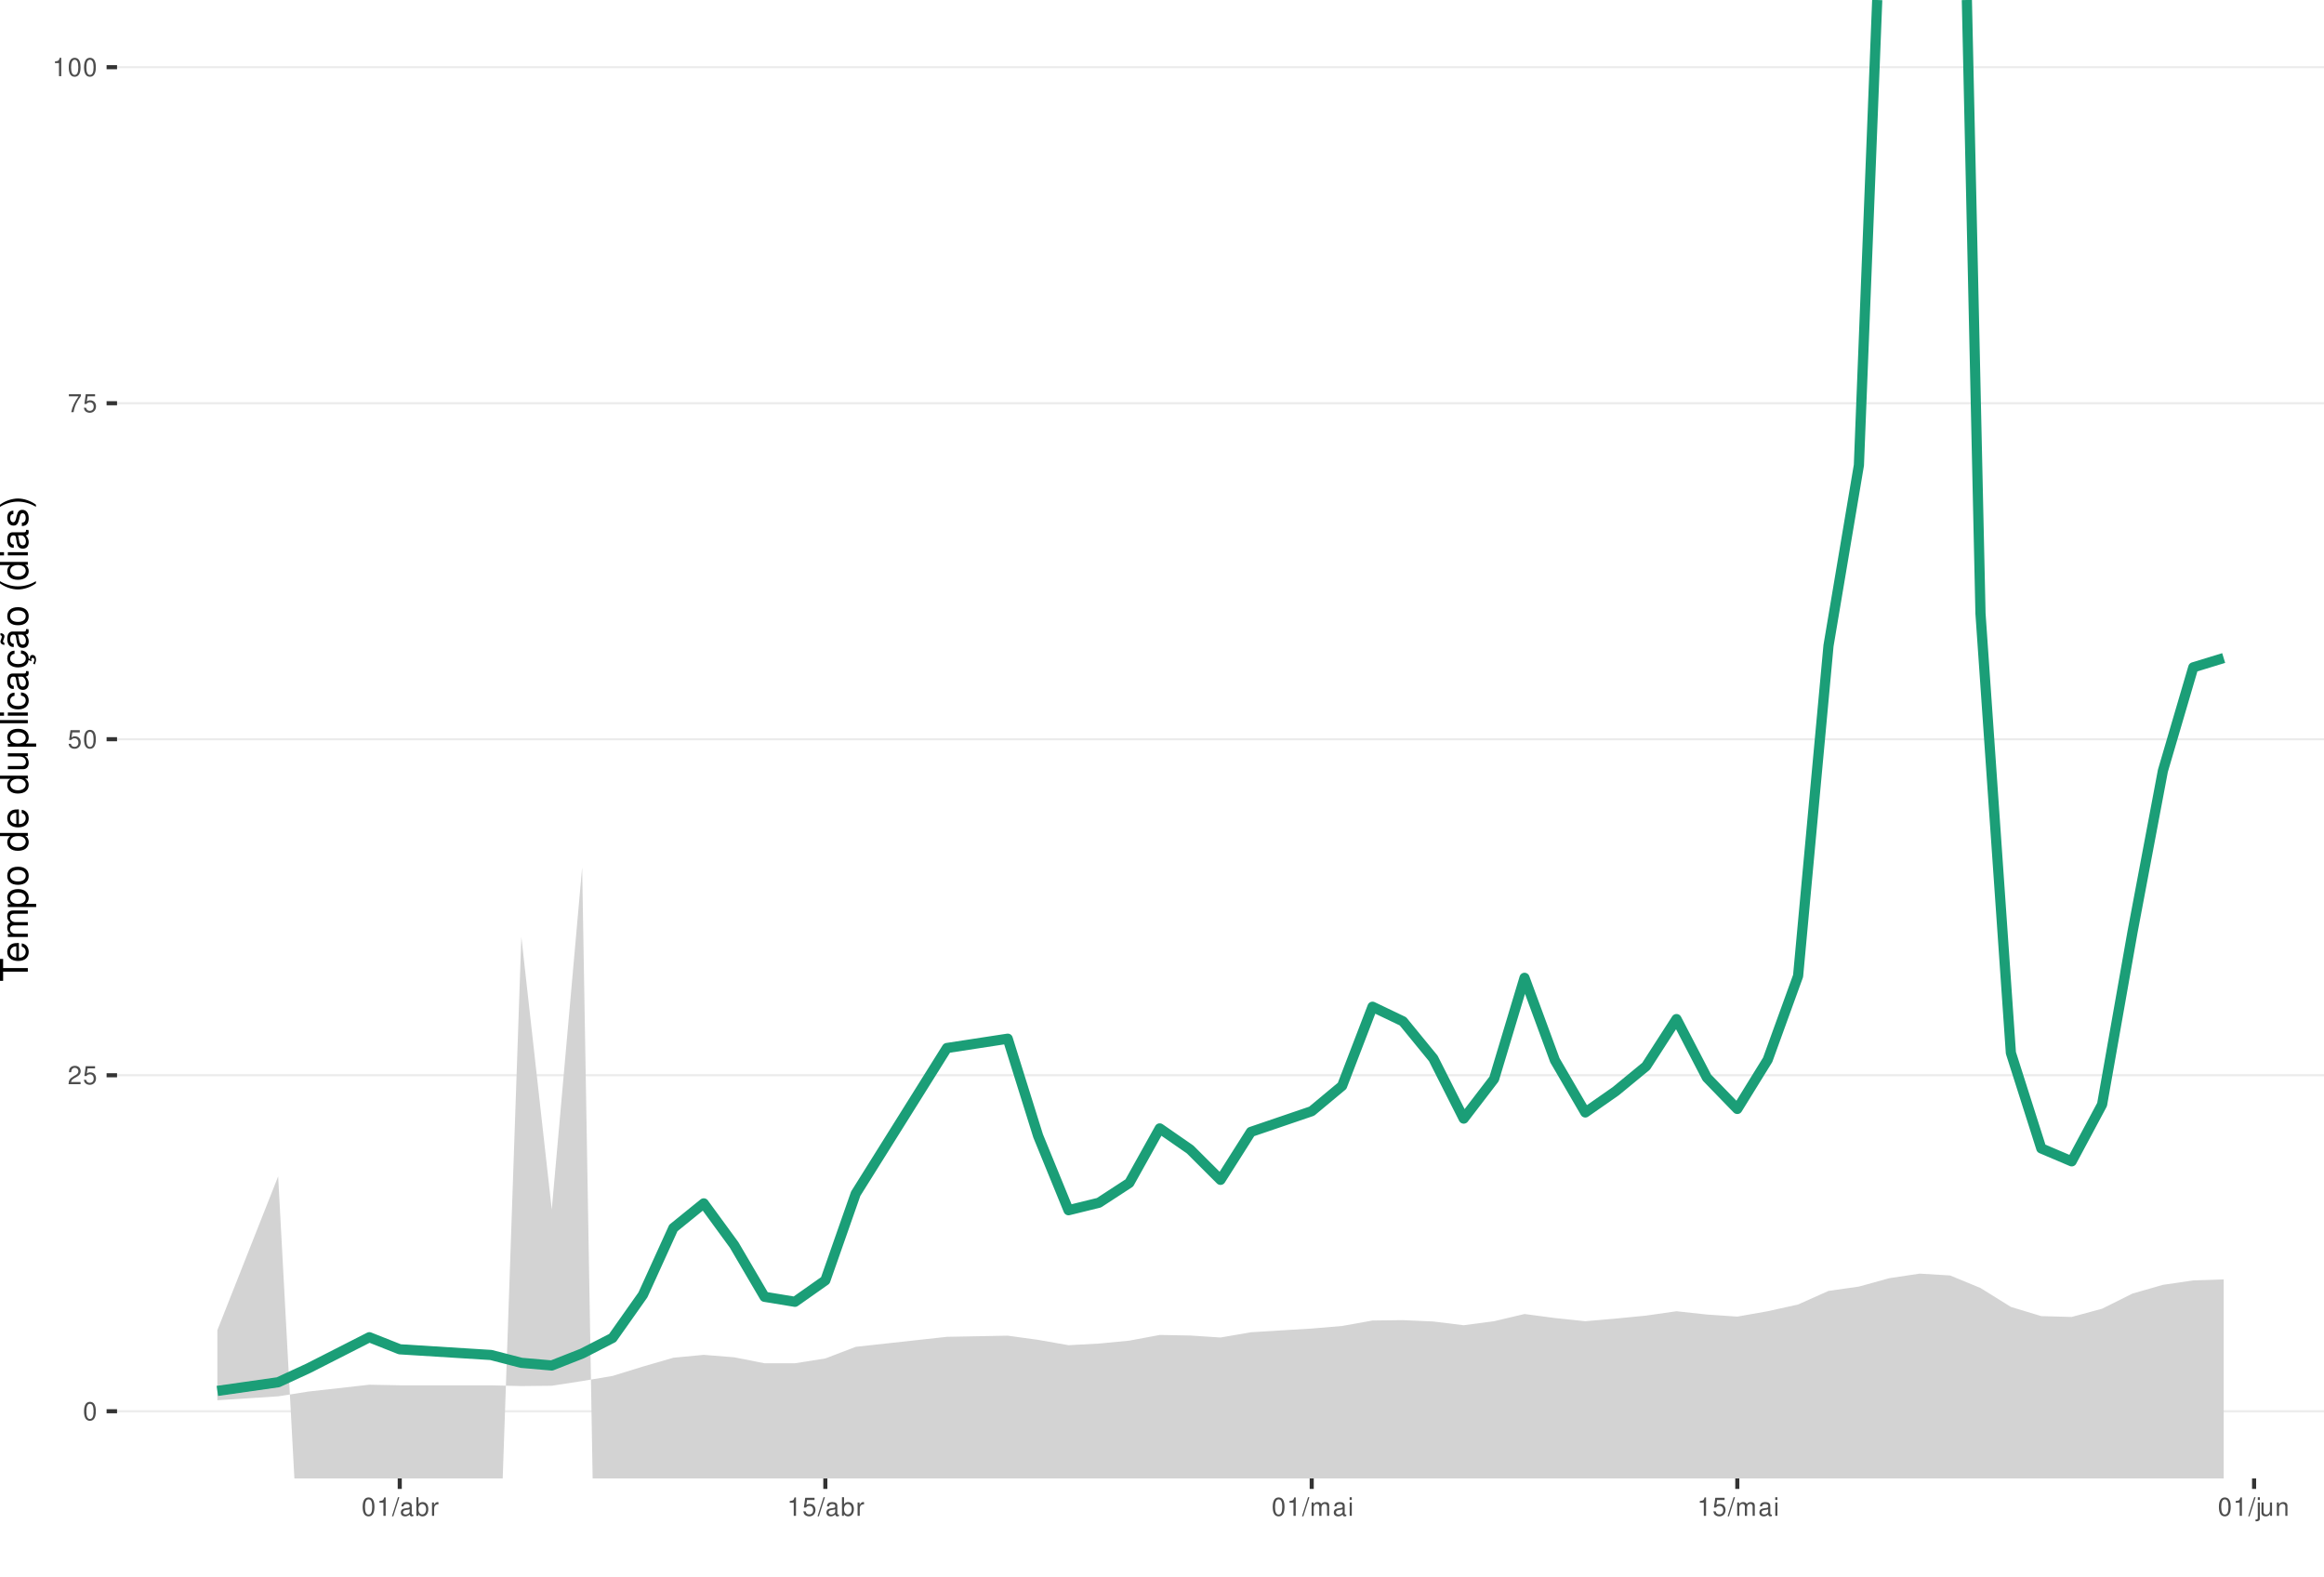
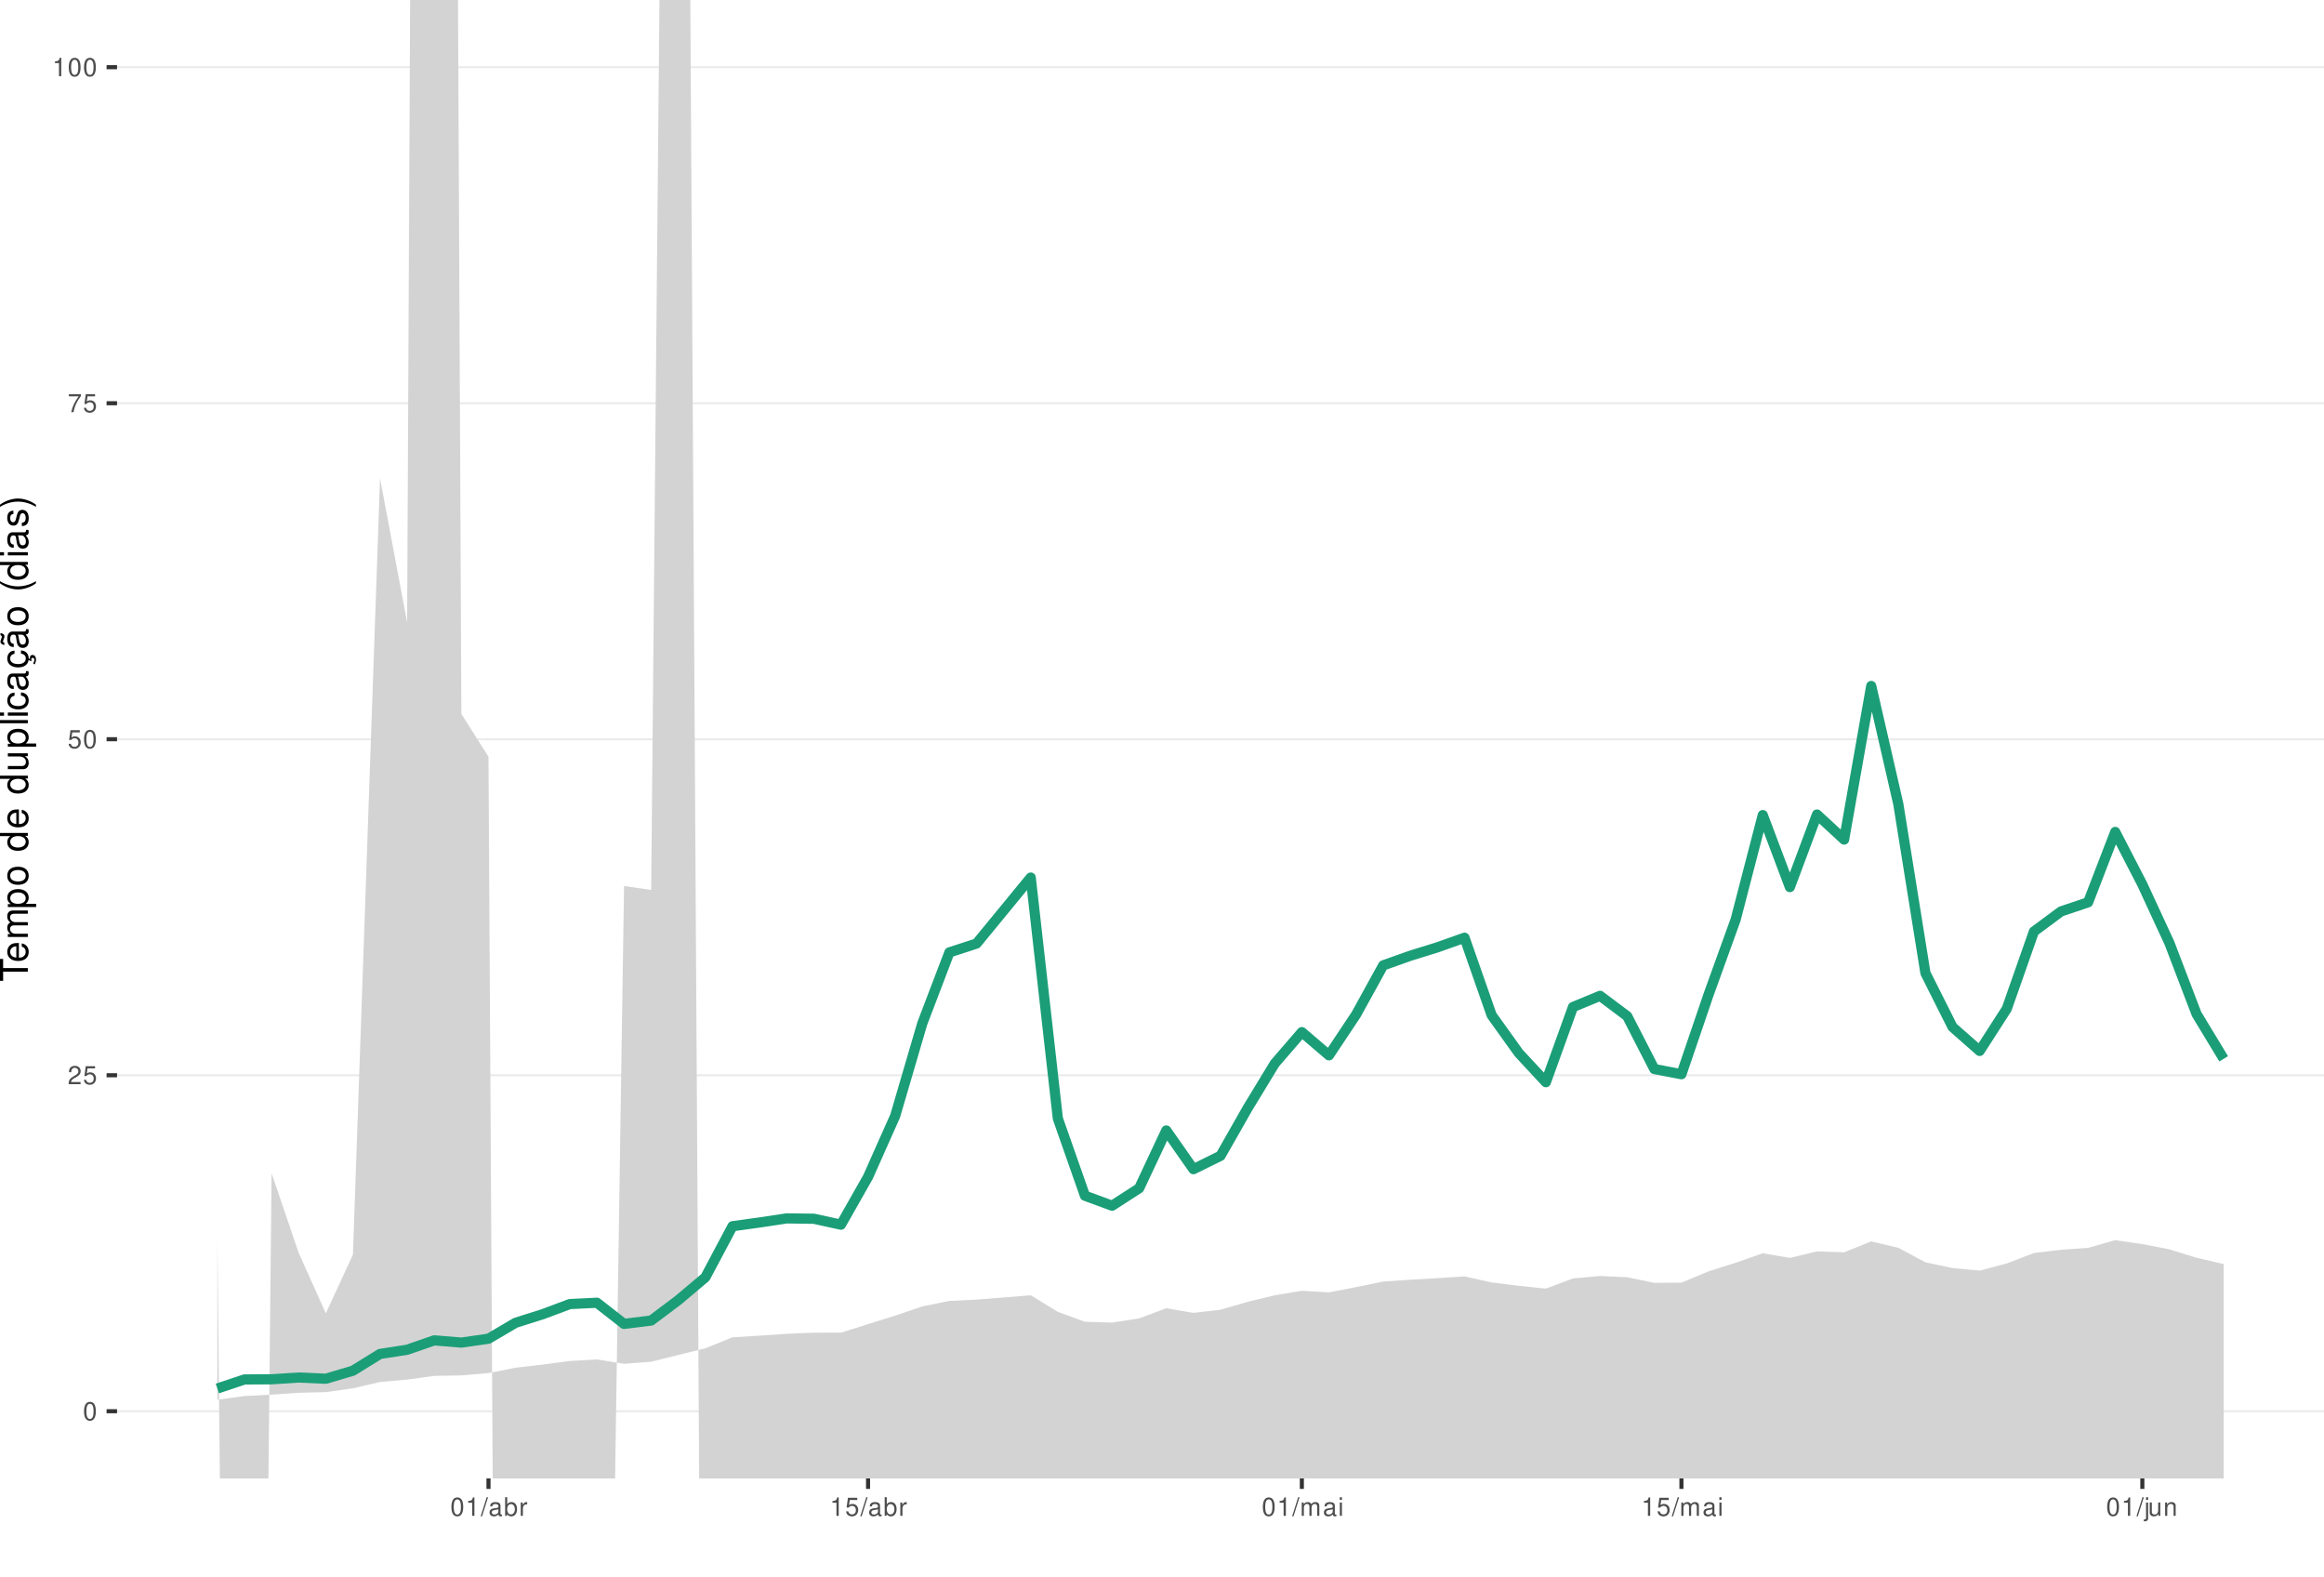
<svg xmlns="http://www.w3.org/2000/svg" xmlns:xlink="http://www.w3.org/1999/xlink" width="609pt" height="413pt" viewBox="0 0 609 413" version="1.1">
  <defs>
    <g>
      <symbol overflow="visible" id="glyph0-0">
        <path style="stroke:none;" d="" />
      </symbol>
      <symbol overflow="visible" id="glyph0-1">
        <path style="stroke:none;" d="M 1.828 -4.812 C 1.391 -4.812 0.984 -4.609 0.75 -4.281 C 0.438 -3.859 0.281 -3.219 0.281 -2.328 C 0.281 -0.703 0.812 0.156 1.828 0.156 C 2.828 0.156 3.375 -0.703 3.375 -2.297 C 3.375 -3.219 3.234 -3.844 2.922 -4.281 C 2.672 -4.625 2.281 -4.812 1.828 -4.812 Z M 1.828 -4.297 C 2.469 -4.297 2.781 -3.641 2.781 -2.344 C 2.781 -0.969 2.469 -0.328 1.812 -0.328 C 1.203 -0.328 0.891 -1 0.891 -2.328 C 0.891 -3.641 1.203 -4.297 1.828 -4.297 Z M 1.828 -4.297 " />
      </symbol>
      <symbol overflow="visible" id="glyph0-2">
        <path style="stroke:none;" d="M 3.375 -0.578 L 0.891 -0.578 C 0.938 -0.984 1.156 -1.234 1.734 -1.578 L 2.406 -1.953 C 3.062 -2.328 3.406 -2.812 3.406 -3.406 C 3.406 -3.812 3.234 -4.188 2.969 -4.438 C 2.688 -4.688 2.344 -4.812 1.891 -4.812 C 1.297 -4.812 0.844 -4.594 0.578 -4.188 C 0.422 -3.938 0.344 -3.641 0.328 -3.141 L 0.922 -3.141 C 0.938 -3.469 0.984 -3.672 1.062 -3.828 C 1.219 -4.125 1.516 -4.297 1.875 -4.297 C 2.406 -4.297 2.797 -3.906 2.797 -3.391 C 2.797 -3.016 2.578 -2.672 2.156 -2.438 L 1.547 -2.078 C 0.562 -1.516 0.281 -1.062 0.219 0 L 3.375 0 Z M 3.375 -0.578 " />
      </symbol>
      <symbol overflow="visible" id="glyph0-3">
        <path style="stroke:none;" d="M 3.172 -4.719 L 0.734 -4.719 L 0.375 -2.156 L 0.922 -2.156 C 1.188 -2.469 1.422 -2.594 1.797 -2.594 C 2.422 -2.594 2.812 -2.156 2.812 -1.453 C 2.812 -0.781 2.422 -0.359 1.781 -0.359 C 1.266 -0.359 0.953 -0.625 0.812 -1.156 L 0.234 -1.156 C 0.312 -0.766 0.375 -0.578 0.516 -0.406 C 0.781 -0.047 1.266 0.156 1.797 0.156 C 2.75 0.156 3.422 -0.547 3.422 -1.531 C 3.422 -2.469 2.797 -3.109 1.891 -3.109 C 1.562 -3.109 1.297 -3.016 1.016 -2.828 L 1.203 -4.141 L 3.172 -4.141 Z M 3.172 -4.719 " />
      </symbol>
      <symbol overflow="visible" id="glyph0-4">
        <path style="stroke:none;" d="M 3.469 -4.719 L 0.312 -4.719 L 0.312 -4.141 L 2.859 -4.141 C 1.734 -2.531 1.266 -1.547 0.922 0 L 1.547 0 C 1.797 -1.516 2.391 -2.812 3.469 -4.234 Z M 3.469 -4.719 " />
      </symbol>
      <symbol overflow="visible" id="glyph0-5">
        <path style="stroke:none;" d="M 1.719 -3.422 L 1.719 0 L 2.312 0 L 2.312 -4.812 L 1.922 -4.812 C 1.719 -4.078 1.578 -3.969 0.672 -3.859 L 0.672 -3.422 Z M 1.719 -3.422 " />
      </symbol>
      <symbol overflow="visible" id="glyph0-6">
        <path style="stroke:none;" d="M 1.531 -4.859 L -0.047 0.141 L 0.312 0.141 L 1.891 -4.859 Z M 1.531 -4.859 " />
      </symbol>
      <symbol overflow="visible" id="glyph0-7">
        <path style="stroke:none;" d="M 3.562 -0.328 C 3.5 -0.312 3.469 -0.312 3.438 -0.312 C 3.25 -0.312 3.141 -0.406 3.141 -0.578 L 3.141 -2.641 C 3.141 -3.25 2.688 -3.594 1.828 -3.594 C 1.312 -3.594 0.906 -3.438 0.672 -3.188 C 0.516 -3 0.453 -2.797 0.438 -2.453 L 0.984 -2.453 C 1.031 -2.875 1.297 -3.078 1.812 -3.078 C 2.312 -3.078 2.594 -2.891 2.594 -2.562 L 2.594 -2.406 C 2.578 -2.172 2.469 -2.078 2.016 -2.031 C 1.219 -1.922 1.109 -1.891 0.891 -1.812 C 0.484 -1.641 0.281 -1.328 0.281 -0.875 C 0.281 -0.25 0.719 0.156 1.422 0.156 C 1.859 0.156 2.219 0 2.609 -0.359 C 2.656 0 2.828 0.156 3.188 0.156 C 3.297 0.156 3.375 0.141 3.562 0.094 Z M 2.594 -1.094 C 2.594 -0.906 2.531 -0.797 2.375 -0.641 C 2.141 -0.438 1.875 -0.328 1.547 -0.328 C 1.109 -0.328 0.859 -0.547 0.859 -0.891 C 0.859 -1.266 1.094 -1.438 1.703 -1.531 C 2.297 -1.609 2.406 -1.641 2.594 -1.719 Z M 2.594 -1.094 " />
      </symbol>
      <symbol overflow="visible" id="glyph0-8">
        <path style="stroke:none;" d="M 0.359 -4.859 L 0.359 0 L 0.859 0 L 0.859 -0.453 C 1.125 -0.047 1.484 0.156 1.969 0.156 C 2.875 0.156 3.484 -0.594 3.484 -1.75 C 3.484 -2.891 2.922 -3.594 1.984 -3.594 C 1.516 -3.594 1.172 -3.406 0.906 -3.016 L 0.906 -4.859 Z M 1.891 -3.062 C 2.5 -3.062 2.906 -2.531 2.906 -1.703 C 2.906 -0.906 2.484 -0.359 1.891 -0.359 C 1.297 -0.359 0.906 -0.906 0.906 -1.719 C 0.906 -2.531 1.297 -3.062 1.891 -3.062 Z M 1.891 -3.062 " />
      </symbol>
      <symbol overflow="visible" id="glyph0-9">
        <path style="stroke:none;" d="M 0.453 -3.484 L 0.453 0 L 1.016 0 L 1.016 -1.812 C 1.031 -2.656 1.375 -3.016 2.141 -3 L 2.141 -3.562 C 2.047 -3.578 1.984 -3.594 1.922 -3.594 C 1.562 -3.594 1.297 -3.375 0.969 -2.859 L 0.969 -3.484 Z M 0.453 -3.484 " />
      </symbol>
      <symbol overflow="visible" id="glyph0-10">
        <path style="stroke:none;" d="M 0.469 -3.484 L 0.469 0 L 1.031 0 L 1.031 -2.188 C 1.031 -2.703 1.391 -3.109 1.844 -3.109 C 2.25 -3.109 2.484 -2.844 2.484 -2.406 L 2.484 0 L 3.047 0 L 3.047 -2.188 C 3.047 -2.703 3.422 -3.109 3.875 -3.109 C 4.266 -3.109 4.516 -2.844 4.516 -2.406 L 4.516 0 L 5.078 0 L 5.078 -2.609 C 5.078 -3.234 4.719 -3.594 4.062 -3.594 C 3.594 -3.594 3.312 -3.453 2.984 -3.062 C 2.781 -3.422 2.5 -3.594 2.047 -3.594 C 1.578 -3.594 1.266 -3.422 0.984 -3 L 0.984 -3.484 Z M 0.469 -3.484 " />
      </symbol>
      <symbol overflow="visible" id="glyph0-11">
        <path style="stroke:none;" d="M 1 -3.484 L 0.453 -3.484 L 0.453 0 L 1 0 Z M 1 -4.859 L 0.438 -4.859 L 0.438 -4.156 L 1 -4.156 Z M 1 -4.859 " />
      </symbol>
      <symbol overflow="visible" id="glyph0-12">
        <path style="stroke:none;" d="M 0.469 -3.484 L 0.469 0.5 C 0.469 0.859 0.359 0.969 0.016 0.969 C -0.031 0.969 -0.047 0.969 -0.125 0.953 L -0.125 1.438 C -0.047 1.438 -0.016 1.453 0.062 1.453 C 0.688 1.453 1.016 1.203 1.016 0.719 L 1.016 -3.484 Z M 1.016 -4.859 L 0.469 -4.859 L 0.469 -4.156 L 1.016 -4.156 Z M 1.016 -4.859 " />
      </symbol>
      <symbol overflow="visible" id="glyph0-13">
        <path style="stroke:none;" d="M 3.203 0 L 3.203 -3.484 L 2.656 -3.484 L 2.656 -1.516 C 2.656 -0.797 2.281 -0.328 1.703 -0.328 C 1.266 -0.328 0.984 -0.594 0.984 -1.016 L 0.984 -3.484 L 0.438 -3.484 L 0.438 -0.797 C 0.438 -0.219 0.859 0.156 1.547 0.156 C 2.062 0.156 2.391 -0.031 2.703 -0.484 L 2.703 0 Z M 3.203 0 " />
      </symbol>
      <symbol overflow="visible" id="glyph0-14">
        <path style="stroke:none;" d="M 0.469 -3.484 L 0.469 0 L 1.031 0 L 1.031 -1.922 C 1.031 -2.641 1.391 -3.109 1.969 -3.109 C 2.406 -3.109 2.688 -2.828 2.688 -2.422 L 2.688 0 L 3.234 0 L 3.234 -2.641 C 3.234 -3.219 2.812 -3.594 2.141 -3.594 C 1.625 -3.594 1.281 -3.391 0.984 -2.906 L 0.984 -3.484 Z M 0.469 -3.484 " />
      </symbol>
      <symbol overflow="visible" id="glyph1-0">
        <path style="stroke:none;" d="" />
      </symbol>
      <symbol overflow="visible" id="glyph1-1">
        <path style="stroke:none;" d="M -6.469 -3.547 L -6.469 -5.938 L -7.297 -5.938 L -7.297 -0.203 L -6.469 -0.203 L -6.469 -2.609 L 0 -2.609 L 0 -3.547 Z M -6.469 -3.547 " />
      </symbol>
      <symbol overflow="visible" id="glyph1-2">
        <path style="stroke:none;" d="M -2.344 -5.125 C -3.141 -5.125 -3.625 -5.062 -4.016 -4.922 C -4.875 -4.578 -5.391 -3.781 -5.391 -2.797 C -5.391 -1.344 -4.281 -0.406 -2.547 -0.406 C -0.812 -0.406 0.234 -1.297 0.234 -2.781 C 0.234 -3.984 -0.453 -4.812 -1.594 -5.016 L -1.594 -4.188 C -0.906 -3.953 -0.547 -3.484 -0.547 -2.812 C -0.547 -2.281 -0.781 -1.828 -1.219 -1.547 C -1.516 -1.344 -1.812 -1.281 -2.344 -1.266 Z M -3.016 -1.297 C -3.984 -1.359 -4.625 -1.953 -4.625 -2.797 C -4.625 -3.641 -3.953 -4.234 -3.016 -4.234 Z M -3.016 -1.297 " />
      </symbol>
      <symbol overflow="visible" id="glyph1-3">
        <path style="stroke:none;" d="M -5.234 -0.703 L 0 -0.703 L 0 -1.547 L -3.297 -1.547 C -4.047 -1.547 -4.656 -2.094 -4.656 -2.766 C -4.656 -3.391 -4.281 -3.734 -3.609 -3.734 L 0 -3.734 L 0 -4.578 L -3.297 -4.578 C -4.047 -4.578 -4.656 -5.125 -4.656 -5.812 C -4.656 -6.422 -4.266 -6.781 -3.609 -6.781 L 0 -6.781 L 0 -7.625 L -3.938 -7.625 C -4.875 -7.625 -5.391 -7.078 -5.391 -6.094 C -5.391 -5.406 -5.188 -4.984 -4.594 -4.484 C -5.156 -4.188 -5.391 -3.766 -5.391 -3.078 C -5.391 -2.375 -5.125 -1.906 -4.5 -1.469 L -5.234 -1.469 Z M -5.234 -0.703 " />
      </symbol>
      <symbol overflow="visible" id="glyph1-4">
        <path style="stroke:none;" d="M 2.188 -0.547 L 2.188 -1.375 L -0.547 -1.375 C -0.016 -1.812 0.234 -2.312 0.234 -2.984 C 0.234 -4.344 -0.859 -5.234 -2.531 -5.234 C -4.297 -5.234 -5.391 -4.375 -5.391 -2.984 C -5.391 -2.266 -5.062 -1.703 -4.453 -1.312 L -5.234 -1.312 L -5.234 -0.547 Z M -4.609 -2.844 C -4.609 -3.766 -3.797 -4.359 -2.547 -4.359 C -1.359 -4.359 -0.547 -3.75 -0.547 -2.844 C -0.547 -1.953 -1.344 -1.375 -2.578 -1.375 C -3.812 -1.375 -4.609 -1.953 -4.609 -2.844 Z M -4.609 -2.844 " />
      </symbol>
      <symbol overflow="visible" id="glyph1-5">
        <path style="stroke:none;" d="M -5.391 -2.719 C -5.391 -1.234 -4.344 -0.359 -2.578 -0.359 C -0.812 -0.359 0.234 -1.234 0.234 -2.734 C 0.234 -4.203 -0.812 -5.094 -2.547 -5.094 C -4.359 -5.094 -5.391 -4.234 -5.391 -2.719 Z M -4.625 -2.734 C -4.625 -3.672 -3.844 -4.234 -2.547 -4.234 C -1.312 -4.234 -0.547 -3.656 -0.547 -2.734 C -0.547 -1.797 -1.312 -1.234 -2.578 -1.234 C -3.844 -1.234 -4.625 -1.797 -4.625 -2.734 Z M -4.625 -2.734 " />
      </symbol>
      <symbol overflow="visible" id="glyph1-6">
        <path style="stroke:none;" d="" />
      </symbol>
      <symbol overflow="visible" id="glyph1-7">
        <path style="stroke:none;" d="M -7.297 -4.953 L -7.297 -4.125 L -4.578 -4.125 C -5.109 -3.766 -5.391 -3.203 -5.391 -2.516 C -5.391 -1.156 -4.297 -0.266 -2.625 -0.266 C -0.859 -0.266 0.234 -1.125 0.234 -2.547 C 0.234 -3.266 -0.047 -3.766 -0.688 -4.203 L 0 -4.203 L 0 -4.953 Z M -4.609 -2.656 C -4.609 -3.547 -3.812 -4.125 -2.562 -4.125 C -1.344 -4.125 -0.547 -3.547 -0.547 -2.656 C -0.547 -1.734 -1.359 -1.125 -2.578 -1.125 C -3.797 -1.125 -4.609 -1.734 -4.609 -2.656 Z M -4.609 -2.656 " />
      </symbol>
      <symbol overflow="visible" id="glyph1-8">
        <path style="stroke:none;" d="M 0 -4.812 L -5.234 -4.812 L -5.234 -3.984 L -2.266 -3.984 C -1.203 -3.984 -0.5 -3.438 -0.5 -2.562 C -0.5 -1.906 -0.906 -1.484 -1.531 -1.484 L -5.234 -1.484 L -5.234 -0.656 L -1.203 -0.656 C -0.328 -0.656 0.234 -1.297 0.234 -2.312 C 0.234 -3.094 -0.047 -3.578 -0.734 -4.062 L 0 -4.062 Z M 0 -4.812 " />
      </symbol>
      <symbol overflow="visible" id="glyph1-9">
        <path style="stroke:none;" d="M -7.297 -1.516 L -7.297 -0.688 L 0 -0.688 L 0 -1.516 Z M -7.297 -1.516 " />
      </symbol>
      <symbol overflow="visible" id="glyph1-10">
        <path style="stroke:none;" d="M -5.234 -1.5 L -5.234 -0.672 L 0 -0.672 L 0 -1.5 Z M -7.297 -1.5 L -7.297 -0.656 L -6.234 -0.656 L -6.234 -1.5 Z M -7.297 -1.5 " />
      </symbol>
      <symbol overflow="visible" id="glyph1-11">
        <path style="stroke:none;" d="M -3.484 -4.703 C -3.984 -4.672 -4.312 -4.562 -4.609 -4.359 C -5.094 -4 -5.391 -3.375 -5.391 -2.641 C -5.391 -1.219 -4.266 -0.312 -2.531 -0.312 C -0.844 -0.312 0.234 -1.203 0.234 -2.625 C 0.234 -3.875 -0.516 -4.672 -1.797 -4.766 L -1.797 -3.938 C -0.953 -3.797 -0.547 -3.359 -0.547 -2.656 C -0.547 -1.734 -1.297 -1.188 -2.531 -1.188 C -3.844 -1.188 -4.625 -1.719 -4.625 -2.625 C -4.625 -3.328 -4.203 -3.766 -3.484 -3.875 Z M -3.484 -4.703 " />
      </symbol>
      <symbol overflow="visible" id="glyph1-12">
        <path style="stroke:none;" d="M -0.484 -5.344 C -0.469 -5.266 -0.469 -5.219 -0.469 -5.172 C -0.469 -4.875 -0.625 -4.719 -0.875 -4.719 L -3.953 -4.719 C -4.891 -4.719 -5.391 -4.047 -5.391 -2.75 C -5.391 -1.984 -5.172 -1.375 -4.781 -1.016 C -4.516 -0.766 -4.203 -0.672 -3.688 -0.656 L -3.688 -1.484 C -4.328 -1.562 -4.625 -1.938 -4.625 -2.719 C -4.625 -3.484 -4.344 -3.891 -3.844 -3.891 L -3.625 -3.891 C -3.266 -3.875 -3.125 -3.703 -3.047 -3.016 C -2.891 -1.844 -2.844 -1.656 -2.719 -1.344 C -2.453 -0.734 -2 -0.422 -1.312 -0.422 C -0.375 -0.422 0.234 -1.078 0.234 -2.141 C 0.234 -2.797 0 -3.328 -0.547 -3.922 C 0 -3.984 0.234 -4.234 0.234 -4.781 C 0.234 -4.953 0.203 -5.062 0.141 -5.344 Z M -1.656 -3.891 C -1.375 -3.891 -1.203 -3.812 -0.969 -3.562 C -0.656 -3.219 -0.5 -2.812 -0.5 -2.312 C -0.5 -1.672 -0.812 -1.297 -1.344 -1.297 C -1.891 -1.297 -2.172 -1.656 -2.297 -2.547 C -2.422 -3.438 -2.453 -3.609 -2.594 -3.891 Z M -1.656 -3.891 " />
      </symbol>
      <symbol overflow="visible" id="glyph1-13">
        <path style="stroke:none;" d="M 0.234 -2.641 C 0.234 -3.875 -0.547 -4.703 -1.797 -4.766 L -1.797 -3.938 C -0.953 -3.797 -0.531 -3.359 -0.531 -2.656 C -0.531 -1.734 -1.281 -1.188 -2.516 -1.188 C -3.844 -1.188 -4.625 -1.719 -4.625 -2.625 C -4.625 -3.328 -4.203 -3.766 -3.484 -3.875 L -3.484 -4.703 C -3.984 -4.672 -4.312 -4.562 -4.609 -4.359 C -5.094 -4 -5.391 -3.375 -5.391 -2.641 C -5.391 -1.219 -4.266 -0.312 -2.531 -0.312 C -1.469 -0.312 -0.625 -0.672 -0.156 -1.312 C 0.047 -1.594 0.125 -1.812 0.203 -2.25 L 0.922 -1.938 L 0.984 -2.062 C 0.938 -2.188 0.906 -2.25 0.906 -2.375 C 0.906 -2.656 1.047 -2.828 1.281 -2.828 C 1.547 -2.828 1.734 -2.594 1.734 -2.297 C 1.734 -2.031 1.672 -1.844 1.438 -1.406 L 1.406 -1.312 L 1.812 -1.094 C 2.078 -1.75 2.141 -1.953 2.141 -2.344 C 2.141 -3.109 1.781 -3.578 1.203 -3.578 C 0.781 -3.578 0.547 -3.297 0.547 -2.797 C 0.547 -2.703 0.547 -2.641 0.562 -2.516 Z M 0.234 -2.641 " />
      </symbol>
      <symbol overflow="visible" id="glyph1-14">
        <path style="stroke:none;" d="M -0.484 -5.344 C -0.469 -5.266 -0.469 -5.219 -0.469 -5.172 C -0.469 -4.875 -0.625 -4.719 -0.875 -4.719 L -3.953 -4.719 C -4.891 -4.719 -5.391 -4.047 -5.391 -2.75 C -5.391 -1.984 -5.172 -1.375 -4.781 -1.016 C -4.516 -0.766 -4.203 -0.672 -3.688 -0.656 L -3.688 -1.484 C -4.328 -1.562 -4.625 -1.938 -4.625 -2.719 C -4.625 -3.484 -4.344 -3.891 -3.844 -3.891 L -3.625 -3.891 C -3.266 -3.875 -3.125 -3.703 -3.047 -3.016 C -2.891 -1.844 -2.844 -1.656 -2.719 -1.344 C -2.453 -0.734 -2 -0.422 -1.312 -0.422 C -0.375 -0.422 0.234 -1.078 0.234 -2.141 C 0.234 -2.797 0 -3.328 -0.547 -3.922 C 0 -3.984 0.234 -4.234 0.234 -4.781 C 0.234 -4.953 0.203 -5.062 0.141 -5.344 Z M -1.656 -3.891 C -1.375 -3.891 -1.203 -3.812 -0.969 -3.562 C -0.656 -3.219 -0.5 -2.812 -0.5 -2.312 C -0.5 -1.672 -0.812 -1.297 -1.344 -1.297 C -1.891 -1.297 -2.172 -1.656 -2.297 -2.547 C -2.422 -3.438 -2.453 -3.609 -2.594 -3.891 Z M -7.172 -3.75 C -6.922 -3.672 -6.812 -3.547 -6.812 -3.375 C -6.812 -3.25 -6.875 -2.984 -6.984 -2.734 C -7.156 -2.312 -7.172 -2.25 -7.172 -2.047 C -7.172 -1.594 -6.797 -1.297 -6.141 -1.188 L -6.141 -1.766 C -6.375 -1.812 -6.5 -1.938 -6.5 -2.094 C -6.5 -2.203 -6.469 -2.344 -6.375 -2.578 C -6.156 -3.156 -6.125 -3.234 -6.125 -3.438 C -6.125 -3.922 -6.484 -4.219 -7.172 -4.312 Z M -7.172 -3.75 " />
      </symbol>
      <symbol overflow="visible" id="glyph1-15">
        <path style="stroke:none;" d="M -7.297 -2.359 C -5.984 -1.359 -4.156 -0.734 -2.594 -0.734 C -1.016 -0.734 0.812 -1.359 2.125 -2.359 L 2.125 -2.906 C 0.688 -2.031 -0.984 -1.547 -2.594 -1.547 C -4.188 -1.547 -5.875 -2.031 -7.297 -2.906 Z M -7.297 -2.359 " />
      </symbol>
      <symbol overflow="visible" id="glyph1-16">
        <path style="stroke:none;" d="M -3.781 -4.375 C -4.812 -4.375 -5.391 -3.688 -5.391 -2.484 C -5.391 -1.266 -4.766 -0.469 -3.797 -0.469 C -2.969 -0.469 -2.578 -0.891 -2.281 -2.125 L -2.094 -2.906 C -1.953 -3.484 -1.734 -3.719 -1.375 -3.719 C -0.875 -3.719 -0.547 -3.234 -0.547 -2.5 C -0.547 -2.047 -0.672 -1.672 -0.891 -1.453 C -1.047 -1.328 -1.188 -1.266 -1.562 -1.219 L -1.562 -0.344 C -0.344 -0.375 0.234 -1.062 0.234 -2.438 C 0.234 -3.75 -0.422 -4.594 -1.438 -4.594 C -2.203 -4.594 -2.641 -4.156 -2.891 -3.109 L -3.078 -2.312 C -3.234 -1.625 -3.453 -1.344 -3.828 -1.344 C -4.312 -1.344 -4.625 -1.766 -4.625 -2.453 C -4.625 -3.125 -4.328 -3.484 -3.781 -3.5 Z M -3.781 -4.375 " />
      </symbol>
      <symbol overflow="visible" id="glyph1-17">
        <path style="stroke:none;" d="M 2.125 -0.938 C 0.812 -1.938 -1.016 -2.562 -2.578 -2.562 C -4.156 -2.562 -5.984 -1.938 -7.297 -0.938 L -7.297 -0.375 C -5.859 -1.266 -4.188 -1.75 -2.578 -1.75 C -0.984 -1.75 0.703 -1.266 2.125 -0.375 Z M 2.125 -0.938 " />
      </symbol>
    </g>
    <clipPath id="clip1">
      <path d="M 30.672 0 L 609 0 L 609 387.328 L 30.672 387.328 Z M 30.672 0 " />
    </clipPath>
    <clipPath id="clip2">
      <path d="M 30.672 369 L 609 369 L 609 370 L 30.672 370 Z M 30.672 369 " />
    </clipPath>
    <clipPath id="clip3">
      <path d="M 30.672 281 L 609 281 L 609 282 L 30.672 282 Z M 30.672 281 " />
    </clipPath>
    <clipPath id="clip4">
      <path d="M 30.672 193 L 609 193 L 609 194 L 30.672 194 Z M 30.672 193 " />
    </clipPath>
    <clipPath id="clip5">
      <path d="M 30.672 105 L 609 105 L 609 106 L 30.672 106 Z M 30.672 105 " />
    </clipPath>
    <clipPath id="clip6">
      <path d="M 30.672 17 L 609 17 L 609 18 L 30.672 18 Z M 30.672 17 " />
    </clipPath>
    <clipPath id="clip7">
-       <path d="M 56 227 L 583 227 L 583 387.328 L 56 387.328 Z M 56 227 " />
+       <path d="M 56 0 L 583 0 L 583 387.328 L 56 387.328 Z M 56 0 " />
    </clipPath>
  </defs>
  <g id="surface66">
    <rect x="0" y="0" width="609" height="413" style="fill:rgb(100%,100%,100%);fill-opacity:1;stroke:none;" />
    <rect x="0" y="0" width="609" height="413" style="fill:rgb(100%,100%,100%);fill-opacity:1;stroke:none;" />
    <path style="fill:none;stroke-width:1.067;stroke-linecap:round;stroke-linejoin:round;stroke:rgb(100%,100%,100%);stroke-opacity:1;stroke-miterlimit:10;" d="M 0 413 L 609 413 L 609 0 L 0 0 Z M 0 413 " />
    <g clip-path="url(#clip1)" clip-rule="nonzero">
      <path style=" stroke:none;fill-rule:nonzero;fill:rgb(100%,100%,100%);fill-opacity:1;" d="M 30.672 387.328 L 609 387.328 L 609 0 L 30.672 0 Z M 30.672 387.328 " />
    </g>
    <g clip-path="url(#clip2)" clip-rule="nonzero">
      <path style="fill:none;stroke-width:0.533;stroke-linecap:butt;stroke-linejoin:round;stroke:rgb(92.157%,92.157%,92.157%);stroke-opacity:1;stroke-miterlimit:10;" d="M 30.672 369.723 L 609 369.723 " />
    </g>
    <g clip-path="url(#clip3)" clip-rule="nonzero">
      <path style="fill:none;stroke-width:0.533;stroke-linecap:butt;stroke-linejoin:round;stroke:rgb(92.157%,92.157%,92.157%);stroke-opacity:1;stroke-miterlimit:10;" d="M 30.672 281.695 L 609 281.695 " />
    </g>
    <g clip-path="url(#clip4)" clip-rule="nonzero">
      <path style="fill:none;stroke-width:0.533;stroke-linecap:butt;stroke-linejoin:round;stroke:rgb(92.157%,92.157%,92.157%);stroke-opacity:1;stroke-miterlimit:10;" d="M 30.672 193.664 L 609 193.664 " />
    </g>
    <g clip-path="url(#clip5)" clip-rule="nonzero">
      <path style="fill:none;stroke-width:0.533;stroke-linecap:butt;stroke-linejoin:round;stroke:rgb(92.157%,92.157%,92.157%);stroke-opacity:1;stroke-miterlimit:10;" d="M 30.672 105.637 L 609 105.637 " />
    </g>
    <g clip-path="url(#clip6)" clip-rule="nonzero">
      <path style="fill:none;stroke-width:0.533;stroke-linecap:butt;stroke-linejoin:round;stroke:rgb(92.157%,92.157%,92.157%);stroke-opacity:1;stroke-miterlimit:10;" d="M 30.672 17.605 L 609 17.605 " />
    </g>
    <g clip-path="url(#clip7)" clip-rule="nonzero">
-       <path style=" stroke:none;fill-rule:nonzero;fill:rgb(82.745%,82.745%,82.745%);fill-opacity:1;" d="M 56.957 348.496 L 72.891 308.188 L 78.527 413 L 92.234 413 L 96.789 395.676 L 103.641 413 L 130.848 413 L 136.617 245.422 L 144.586 316.887 L 152.551 227.23 L 155.742 413 L 172.285 413 L 176.449 403.746 L 184.414 402.277 L 192.379 410.434 L 192.898 413 L 223.836 413 L 224.242 411.391 L 248.141 402.867 L 264.074 403.145 L 272.039 408.758 L 274.902 413 L 359.543 413 L 359.664 412.941 L 359.945 413 L 489.938 413 L 495.086 410.988 L 503.051 409.609 L 511.02 410.406 L 514.418 413 L 582.711 413 L 582.711 335.184 L 574.746 335.438 L 566.781 336.605 L 558.812 338.891 L 550.848 342.859 L 542.883 345.016 L 534.918 344.801 L 526.949 342.387 L 518.984 337.434 L 511.02 334.148 L 503.051 333.664 L 495.086 334.863 L 487.121 337.062 L 479.156 338.195 L 471.188 341.754 L 463.223 343.52 L 455.258 344.926 L 447.289 344.387 L 439.324 343.523 L 431.359 344.664 L 423.395 345.445 L 415.426 346.137 L 407.461 345.301 L 399.496 344.246 L 391.527 346.133 L 383.562 347.188 L 375.598 346.207 L 367.633 345.852 L 359.664 345.949 L 351.699 347.379 L 343.734 348.055 L 335.766 348.535 L 327.801 349.027 L 319.836 350.402 L 311.871 349.879 L 303.902 349.734 L 295.938 351.223 L 287.973 351.992 L 280.004 352.418 L 272.039 351.016 L 264.074 349.922 L 248.141 350.223 L 224.242 352.844 L 216.277 355.891 L 208.312 357.148 L 200.348 357.152 L 192.379 355.586 L 184.414 354.945 L 176.449 355.703 L 168.48 358.012 L 160.516 360.469 L 152.551 361.812 L 144.586 363.043 L 136.617 363.129 L 128.652 362.926 L 104.754 362.926 L 96.789 362.77 L 80.855 364.555 L 72.891 365.816 L 56.957 366.84 Z M 56.957 348.496 " />
-     </g>
-     <path style="fill:none;stroke-width:2.667;stroke-linecap:butt;stroke-linejoin:round;stroke:rgb(10.588%,61.961%,46.667%);stroke-opacity:1;stroke-miterlimit:10;" d="M 56.957 364.395 L 72.891 362.125 L 80.855 358.445 L 96.789 350.332 L 104.754 353.492 L 128.652 354.98 L 136.617 357.039 L 144.586 357.734 L 152.551 354.598 L 160.516 350.512 L 168.48 339.234 L 176.449 321.715 L 184.414 315.262 L 192.379 326.156 L 200.348 339.738 L 208.312 341.047 L 216.277 335.434 L 224.242 312.719 L 248.141 274.562 L 264.074 272.121 L 272.039 297.586 L 280.004 317.055 L 287.973 315.098 L 295.938 309.906 L 303.902 295.621 L 311.871 301.148 L 319.836 309.098 L 327.801 296.539 L 335.766 293.824 L 343.734 291.109 L 351.699 284.473 L 359.664 263.75 L 367.633 267.566 L 375.598 277.293 L 383.562 293.051 L 391.527 282.66 L 399.496 256.172 L 407.461 277.777 L 415.426 291.441 L 423.395 285.883 L 431.359 279.328 L 439.324 266.98 L 447.289 282.312 L 455.258 290.527 L 463.223 277.641 L 471.188 255.676 L 479.156 169.156 L 487.121 121.867 L 491.922 0 " />
-     <path style="fill:none;stroke-width:2.667;stroke-linecap:butt;stroke-linejoin:round;stroke:rgb(10.588%,61.961%,46.667%);stroke-opacity:1;stroke-miterlimit:10;" d="M 515.414 0 L 518.984 160.723 L 526.949 275.832 L 534.918 300.863 L 542.883 304.25 L 550.848 289.363 L 558.812 244.223 L 566.781 201.941 L 574.746 174.828 L 582.711 172.391 " />
+       <path style=" stroke:none;fill-rule:nonzero;fill:rgb(82.745%,82.745%,82.745%);fill-opacity:1;" d="M 56.957 324.281 L 57.891 413 L 70.086 413 L 71.168 307.379 L 78.273 328.23 L 85.379 344.07 L 92.484 328.695 L 99.586 125.293 L 106.691 163.074 L 107.473 0 L 120.02 0 L 120.902 187.031 L 128.008 198.254 L 129.258 413 L 160.789 413 L 163.531 232.113 L 170.637 233.152 L 172.812 0 L 180.898 0 L 183.367 413 L 582.711 413 L 582.711 331.145 L 575.609 329.523 L 568.504 327.312 L 561.398 325.926 L 554.293 324.902 L 547.188 326.91 L 540.082 327.418 L 532.98 328.266 L 525.875 330.996 L 518.77 332.879 L 511.664 332.215 L 504.559 330.699 L 497.453 326.906 L 490.352 325.223 L 483.246 328.082 L 476.141 327.836 L 469.035 329.555 L 461.93 328.332 L 454.828 330.824 L 447.723 333.07 L 440.617 336.035 L 433.512 336.082 L 426.406 334.617 L 419.301 334.289 L 412.199 334.926 L 405.094 337.594 L 397.988 336.855 L 390.883 335.98 L 383.777 334.398 L 376.672 334.859 L 369.57 335.27 L 362.465 335.742 L 355.359 337.203 L 348.254 338.578 L 341.148 338.156 L 334.047 339.34 L 326.941 341.059 L 319.836 343.125 L 312.73 343.945 L 305.625 342.738 L 298.52 345.398 L 291.418 346.496 L 284.312 346.277 L 277.207 343.684 L 270.102 339.34 L 255.895 340.477 L 248.789 340.82 L 241.684 342.262 L 234.578 344.676 L 227.473 346.895 L 220.367 349.133 L 213.266 349.137 L 206.16 349.438 L 199.055 349.91 L 191.949 350.355 L 184.844 353.219 L 177.738 354.977 L 170.637 356.75 L 163.531 357.289 L 156.426 356.145 L 149.32 356.555 L 142.215 357.496 L 135.113 358.316 L 128.008 359.723 L 120.902 360.328 L 113.797 360.453 L 106.691 361.414 L 99.586 362.059 L 92.484 363.707 L 85.379 364.711 L 78.273 364.887 L 71.168 365.363 L 64.062 365.738 L 56.957 366.707 Z M 56.957 324.281 " />
+     </g>
+     <path style="fill:none;stroke-width:2.667;stroke-linecap:butt;stroke-linejoin:round;stroke:rgb(10.588%,61.961%,46.667%);stroke-opacity:1;stroke-miterlimit:10;" d="M 56.957 363.762 L 64.062 361.391 L 71.168 361.348 L 78.273 360.887 L 85.379 361.203 L 92.484 359.098 L 99.586 354.707 L 106.691 353.609 L 113.797 351.148 L 120.902 351.734 L 128.008 350.719 L 135.113 346.543 L 142.215 344.301 L 149.32 341.641 L 156.426 341.297 L 163.531 346.836 L 170.637 345.957 L 177.738 340.621 L 184.844 334.629 L 191.949 321.25 L 199.055 320.266 L 206.16 319.199 L 213.266 319.289 L 220.367 320.844 L 227.473 308.316 L 234.578 292.352 L 241.684 268.125 L 248.789 249.508 L 255.895 247.195 L 270.102 229.902 L 277.207 293.027 L 284.312 313.254 L 291.418 315.875 L 298.52 311.293 L 305.625 296.16 L 312.73 306.305 L 319.836 302.801 L 326.941 290.312 L 334.047 278.633 L 341.148 270.398 L 348.254 276.477 L 355.359 265.805 L 362.465 252.906 L 369.57 250.387 L 376.672 248.184 L 383.777 245.664 L 390.883 265.953 L 397.988 275.867 L 405.094 283.516 L 412.199 263.82 L 419.301 260.891 L 426.406 266.219 L 433.512 280.066 L 440.617 281.426 L 447.723 260.582 L 454.828 240.898 L 461.93 213.535 L 469.035 232.402 L 476.141 213.387 L 483.246 219.953 L 490.352 179.711 L 497.453 210.664 L 504.559 254.93 L 511.664 269.07 L 518.77 275.324 L 525.875 264.273 L 532.98 244.047 L 540.082 238.777 L 547.188 236.387 L 554.293 217.953 L 561.398 231.711 L 568.504 247.078 L 575.609 265.66 L 582.711 277.395 " />
    <g style="fill:rgb(30.196%,30.196%,30.196%);fill-opacity:1;">
      <use xlink:href="#glyph0-1" x="21.738" y="372.07" />
    </g>
    <g style="fill:rgb(30.196%,30.196%,30.196%);fill-opacity:1;">
      <use xlink:href="#glyph0-2" x="17.738" y="284.043" />
      <use xlink:href="#glyph0-3" x="21.738" y="284.043" />
    </g>
    <g style="fill:rgb(30.196%,30.196%,30.196%);fill-opacity:1;">
      <use xlink:href="#glyph0-3" x="17.738" y="196.012" />
      <use xlink:href="#glyph0-1" x="21.738" y="196.012" />
    </g>
    <g style="fill:rgb(30.196%,30.196%,30.196%);fill-opacity:1;">
      <use xlink:href="#glyph0-4" x="17.738" y="107.984" />
      <use xlink:href="#glyph0-3" x="21.738" y="107.984" />
    </g>
    <g style="fill:rgb(30.196%,30.196%,30.196%);fill-opacity:1;">
      <use xlink:href="#glyph0-5" x="13.738" y="19.953" />
      <use xlink:href="#glyph0-1" x="17.738" y="19.953" />
      <use xlink:href="#glyph0-1" x="21.738" y="19.953" />
    </g>
    <path style="fill:none;stroke-width:1.067;stroke-linecap:butt;stroke-linejoin:round;stroke:rgb(20%,20%,20%);stroke-opacity:1;stroke-miterlimit:10;" d="M 27.93 369.723 L 30.672 369.723 " />
    <path style="fill:none;stroke-width:1.067;stroke-linecap:butt;stroke-linejoin:round;stroke:rgb(20%,20%,20%);stroke-opacity:1;stroke-miterlimit:10;" d="M 27.93 281.695 L 30.672 281.695 " />
    <path style="fill:none;stroke-width:1.067;stroke-linecap:butt;stroke-linejoin:round;stroke:rgb(20%,20%,20%);stroke-opacity:1;stroke-miterlimit:10;" d="M 27.93 193.664 L 30.672 193.664 " />
    <path style="fill:none;stroke-width:1.067;stroke-linecap:butt;stroke-linejoin:round;stroke:rgb(20%,20%,20%);stroke-opacity:1;stroke-miterlimit:10;" d="M 27.93 105.637 L 30.672 105.637 " />
    <path style="fill:none;stroke-width:1.067;stroke-linecap:butt;stroke-linejoin:round;stroke:rgb(20%,20%,20%);stroke-opacity:1;stroke-miterlimit:10;" d="M 27.93 17.605 L 30.672 17.605 " />
-     <path style="fill:none;stroke-width:1.067;stroke-linecap:butt;stroke-linejoin:round;stroke:rgb(20%,20%,20%);stroke-opacity:1;stroke-miterlimit:10;" d="M 104.754 390.07 L 104.754 387.328 " />
-     <path style="fill:none;stroke-width:1.067;stroke-linecap:butt;stroke-linejoin:round;stroke:rgb(20%,20%,20%);stroke-opacity:1;stroke-miterlimit:10;" d="M 216.277 390.07 L 216.277 387.328 " />
-     <path style="fill:none;stroke-width:1.067;stroke-linecap:butt;stroke-linejoin:round;stroke:rgb(20%,20%,20%);stroke-opacity:1;stroke-miterlimit:10;" d="M 343.734 390.07 L 343.734 387.328 " />
-     <path style="fill:none;stroke-width:1.067;stroke-linecap:butt;stroke-linejoin:round;stroke:rgb(20%,20%,20%);stroke-opacity:1;stroke-miterlimit:10;" d="M 455.258 390.07 L 455.258 387.328 " />
-     <path style="fill:none;stroke-width:1.067;stroke-linecap:butt;stroke-linejoin:round;stroke:rgb(20%,20%,20%);stroke-opacity:1;stroke-miterlimit:10;" d="M 590.68 390.07 L 590.68 387.328 " />
-     <g style="fill:rgb(30.196%,30.196%,30.196%);fill-opacity:1;">
-       <use xlink:href="#glyph0-1" x="94.754" y="397.109" />
-       <use xlink:href="#glyph0-5" x="98.754" y="397.109" />
-       <use xlink:href="#glyph0-6" x="102.754" y="397.109" />
-       <use xlink:href="#glyph0-7" x="104.754" y="397.109" />
-       <use xlink:href="#glyph0-8" x="108.754" y="397.109" />
-       <use xlink:href="#glyph0-9" x="112.754" y="397.109" />
-     </g>
-     <g style="fill:rgb(30.196%,30.196%,30.196%);fill-opacity:1;">
-       <use xlink:href="#glyph0-5" x="206.277" y="397.109" />
-       <use xlink:href="#glyph0-3" x="210.277" y="397.109" />
-       <use xlink:href="#glyph0-6" x="214.277" y="397.109" />
-       <use xlink:href="#glyph0-7" x="216.277" y="397.109" />
-       <use xlink:href="#glyph0-8" x="220.277" y="397.109" />
-       <use xlink:href="#glyph0-9" x="224.277" y="397.109" />
-     </g>
-     <g style="fill:rgb(30.196%,30.196%,30.196%);fill-opacity:1;">
-       <use xlink:href="#glyph0-1" x="333.234" y="397.109" />
-       <use xlink:href="#glyph0-5" x="337.234" y="397.109" />
-       <use xlink:href="#glyph0-6" x="341.234" y="397.109" />
-       <use xlink:href="#glyph0-10" x="343.234" y="397.109" />
-       <use xlink:href="#glyph0-7" x="349.234" y="397.109" />
-       <use xlink:href="#glyph0-11" x="353.234" y="397.109" />
-     </g>
-     <g style="fill:rgb(30.196%,30.196%,30.196%);fill-opacity:1;">
-       <use xlink:href="#glyph0-5" x="444.758" y="397.109" />
-       <use xlink:href="#glyph0-3" x="448.758" y="397.109" />
-       <use xlink:href="#glyph0-6" x="452.758" y="397.109" />
-       <use xlink:href="#glyph0-10" x="454.758" y="397.109" />
-       <use xlink:href="#glyph0-7" x="460.758" y="397.109" />
-       <use xlink:href="#glyph0-11" x="464.758" y="397.109" />
-     </g>
-     <g style="fill:rgb(30.196%,30.196%,30.196%);fill-opacity:1;">
-       <use xlink:href="#glyph0-1" x="581.18" y="397.109" />
-       <use xlink:href="#glyph0-5" x="585.18" y="397.109" />
-       <use xlink:href="#glyph0-6" x="589.18" y="397.109" />
-       <use xlink:href="#glyph0-12" x="591.18" y="397.109" />
-       <use xlink:href="#glyph0-13" x="592.18" y="397.109" />
-       <use xlink:href="#glyph0-14" x="596.18" y="397.109" />
+     <path style="fill:none;stroke-width:1.067;stroke-linecap:butt;stroke-linejoin:round;stroke:rgb(20%,20%,20%);stroke-opacity:1;stroke-miterlimit:10;" d="M 128.008 390.07 L 128.008 387.328 " />
+     <path style="fill:none;stroke-width:1.067;stroke-linecap:butt;stroke-linejoin:round;stroke:rgb(20%,20%,20%);stroke-opacity:1;stroke-miterlimit:10;" d="M 227.473 390.07 L 227.473 387.328 " />
+     <path style="fill:none;stroke-width:1.067;stroke-linecap:butt;stroke-linejoin:round;stroke:rgb(20%,20%,20%);stroke-opacity:1;stroke-miterlimit:10;" d="M 341.148 390.07 L 341.148 387.328 " />
+     <path style="fill:none;stroke-width:1.067;stroke-linecap:butt;stroke-linejoin:round;stroke:rgb(20%,20%,20%);stroke-opacity:1;stroke-miterlimit:10;" d="M 440.617 390.07 L 440.617 387.328 " />
+     <path style="fill:none;stroke-width:1.067;stroke-linecap:butt;stroke-linejoin:round;stroke:rgb(20%,20%,20%);stroke-opacity:1;stroke-miterlimit:10;" d="M 561.398 390.07 L 561.398 387.328 " />
+     <g style="fill:rgb(30.196%,30.196%,30.196%);fill-opacity:1;">
+       <use xlink:href="#glyph0-1" x="118.008" y="397.109" />
+       <use xlink:href="#glyph0-5" x="122.008" y="397.109" />
+       <use xlink:href="#glyph0-6" x="126.008" y="397.109" />
+       <use xlink:href="#glyph0-7" x="128.008" y="397.109" />
+       <use xlink:href="#glyph0-8" x="132.008" y="397.109" />
+       <use xlink:href="#glyph0-9" x="136.008" y="397.109" />
+     </g>
+     <g style="fill:rgb(30.196%,30.196%,30.196%);fill-opacity:1;">
+       <use xlink:href="#glyph0-5" x="217.473" y="397.109" />
+       <use xlink:href="#glyph0-3" x="221.473" y="397.109" />
+       <use xlink:href="#glyph0-6" x="225.473" y="397.109" />
+       <use xlink:href="#glyph0-7" x="227.473" y="397.109" />
+       <use xlink:href="#glyph0-8" x="231.473" y="397.109" />
+       <use xlink:href="#glyph0-9" x="235.473" y="397.109" />
+     </g>
+     <g style="fill:rgb(30.196%,30.196%,30.196%);fill-opacity:1;">
+       <use xlink:href="#glyph0-1" x="330.648" y="397.109" />
+       <use xlink:href="#glyph0-5" x="334.648" y="397.109" />
+       <use xlink:href="#glyph0-6" x="338.648" y="397.109" />
+       <use xlink:href="#glyph0-10" x="340.648" y="397.109" />
+       <use xlink:href="#glyph0-7" x="346.648" y="397.109" />
+       <use xlink:href="#glyph0-11" x="350.648" y="397.109" />
+     </g>
+     <g style="fill:rgb(30.196%,30.196%,30.196%);fill-opacity:1;">
+       <use xlink:href="#glyph0-5" x="430.117" y="397.109" />
+       <use xlink:href="#glyph0-3" x="434.117" y="397.109" />
+       <use xlink:href="#glyph0-6" x="438.117" y="397.109" />
+       <use xlink:href="#glyph0-10" x="440.117" y="397.109" />
+       <use xlink:href="#glyph0-7" x="446.117" y="397.109" />
+       <use xlink:href="#glyph0-11" x="450.117" y="397.109" />
+     </g>
+     <g style="fill:rgb(30.196%,30.196%,30.196%);fill-opacity:1;">
+       <use xlink:href="#glyph0-1" x="551.898" y="397.109" />
+       <use xlink:href="#glyph0-5" x="555.898" y="397.109" />
+       <use xlink:href="#glyph0-6" x="559.898" y="397.109" />
+       <use xlink:href="#glyph0-12" x="561.898" y="397.109" />
+       <use xlink:href="#glyph0-13" x="562.898" y="397.109" />
+       <use xlink:href="#glyph0-14" x="566.898" y="397.109" />
    </g>
    <g style="fill:rgb(0%,0%,0%);fill-opacity:1;">
      <use xlink:href="#glyph1-1" x="7.29" y="257.164" />
      <use xlink:href="#glyph1-2" x="7.29" y="252.164" />
      <use xlink:href="#glyph1-3" x="7.29" y="246.164" />
      <use xlink:href="#glyph1-4" x="7.29" y="238.164" />
      <use xlink:href="#glyph1-5" x="7.29" y="232.164" />
      <use xlink:href="#glyph1-6" x="7.29" y="226.164" />
      <use xlink:href="#glyph1-7" x="7.29" y="223.164" />
      <use xlink:href="#glyph1-2" x="7.29" y="217.164" />
      <use xlink:href="#glyph1-6" x="7.29" y="211.164" />
      <use xlink:href="#glyph1-7" x="7.29" y="208.164" />
      <use xlink:href="#glyph1-8" x="7.29" y="202.164" />
      <use xlink:href="#glyph1-4" x="7.29" y="196.164" />
      <use xlink:href="#glyph1-9" x="7.29" y="190.164" />
      <use xlink:href="#glyph1-10" x="7.29" y="188.164" />
      <use xlink:href="#glyph1-11" x="7.29" y="186.164" />
      <use xlink:href="#glyph1-12" x="7.29" y="181.164" />
      <use xlink:href="#glyph1-13" x="7.29" y="175.164" />
      <use xlink:href="#glyph1-14" x="7.29" y="170.164" />
      <use xlink:href="#glyph1-5" x="7.29" y="164.164" />
      <use xlink:href="#glyph1-6" x="7.29" y="158.164" />
      <use xlink:href="#glyph1-15" x="7.29" y="155.164" />
      <use xlink:href="#glyph1-7" x="7.29" y="152.164" />
      <use xlink:href="#glyph1-10" x="7.29" y="146.164" />
      <use xlink:href="#glyph1-12" x="7.29" y="144.164" />
      <use xlink:href="#glyph1-16" x="7.29" y="138.164" />
      <use xlink:href="#glyph1-17" x="7.29" y="133.164" />
    </g>
  </g>
</svg>
